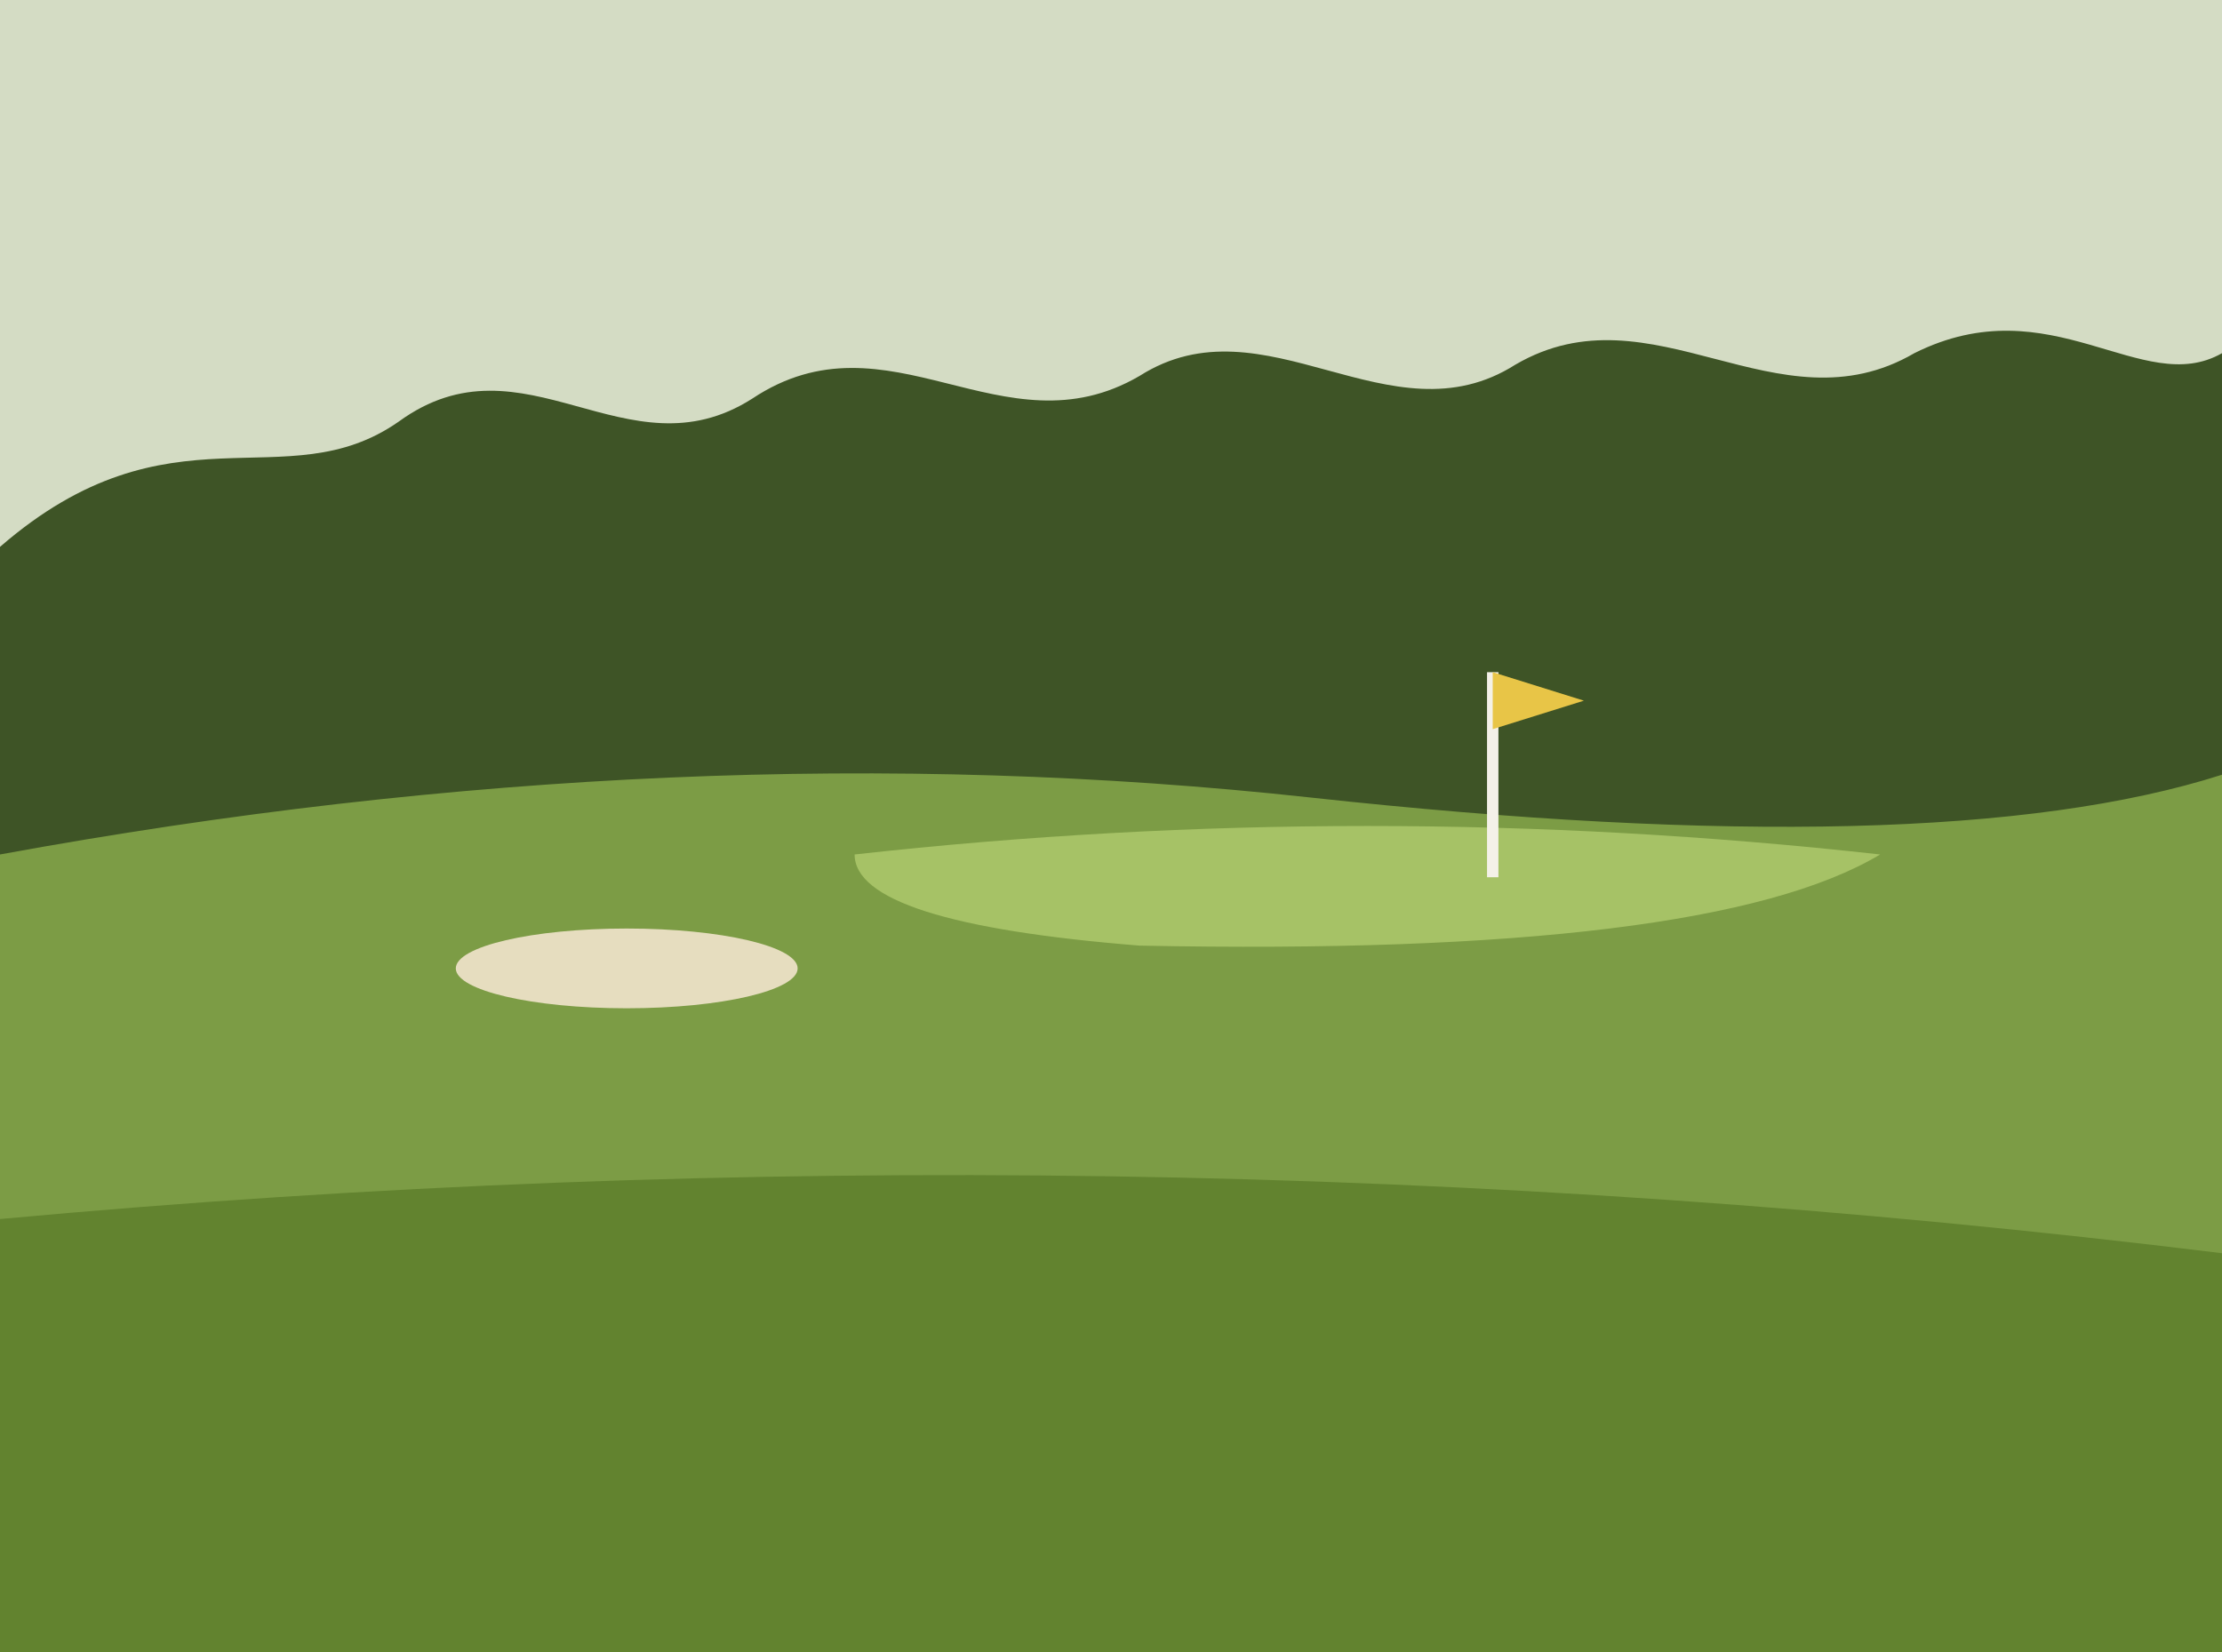
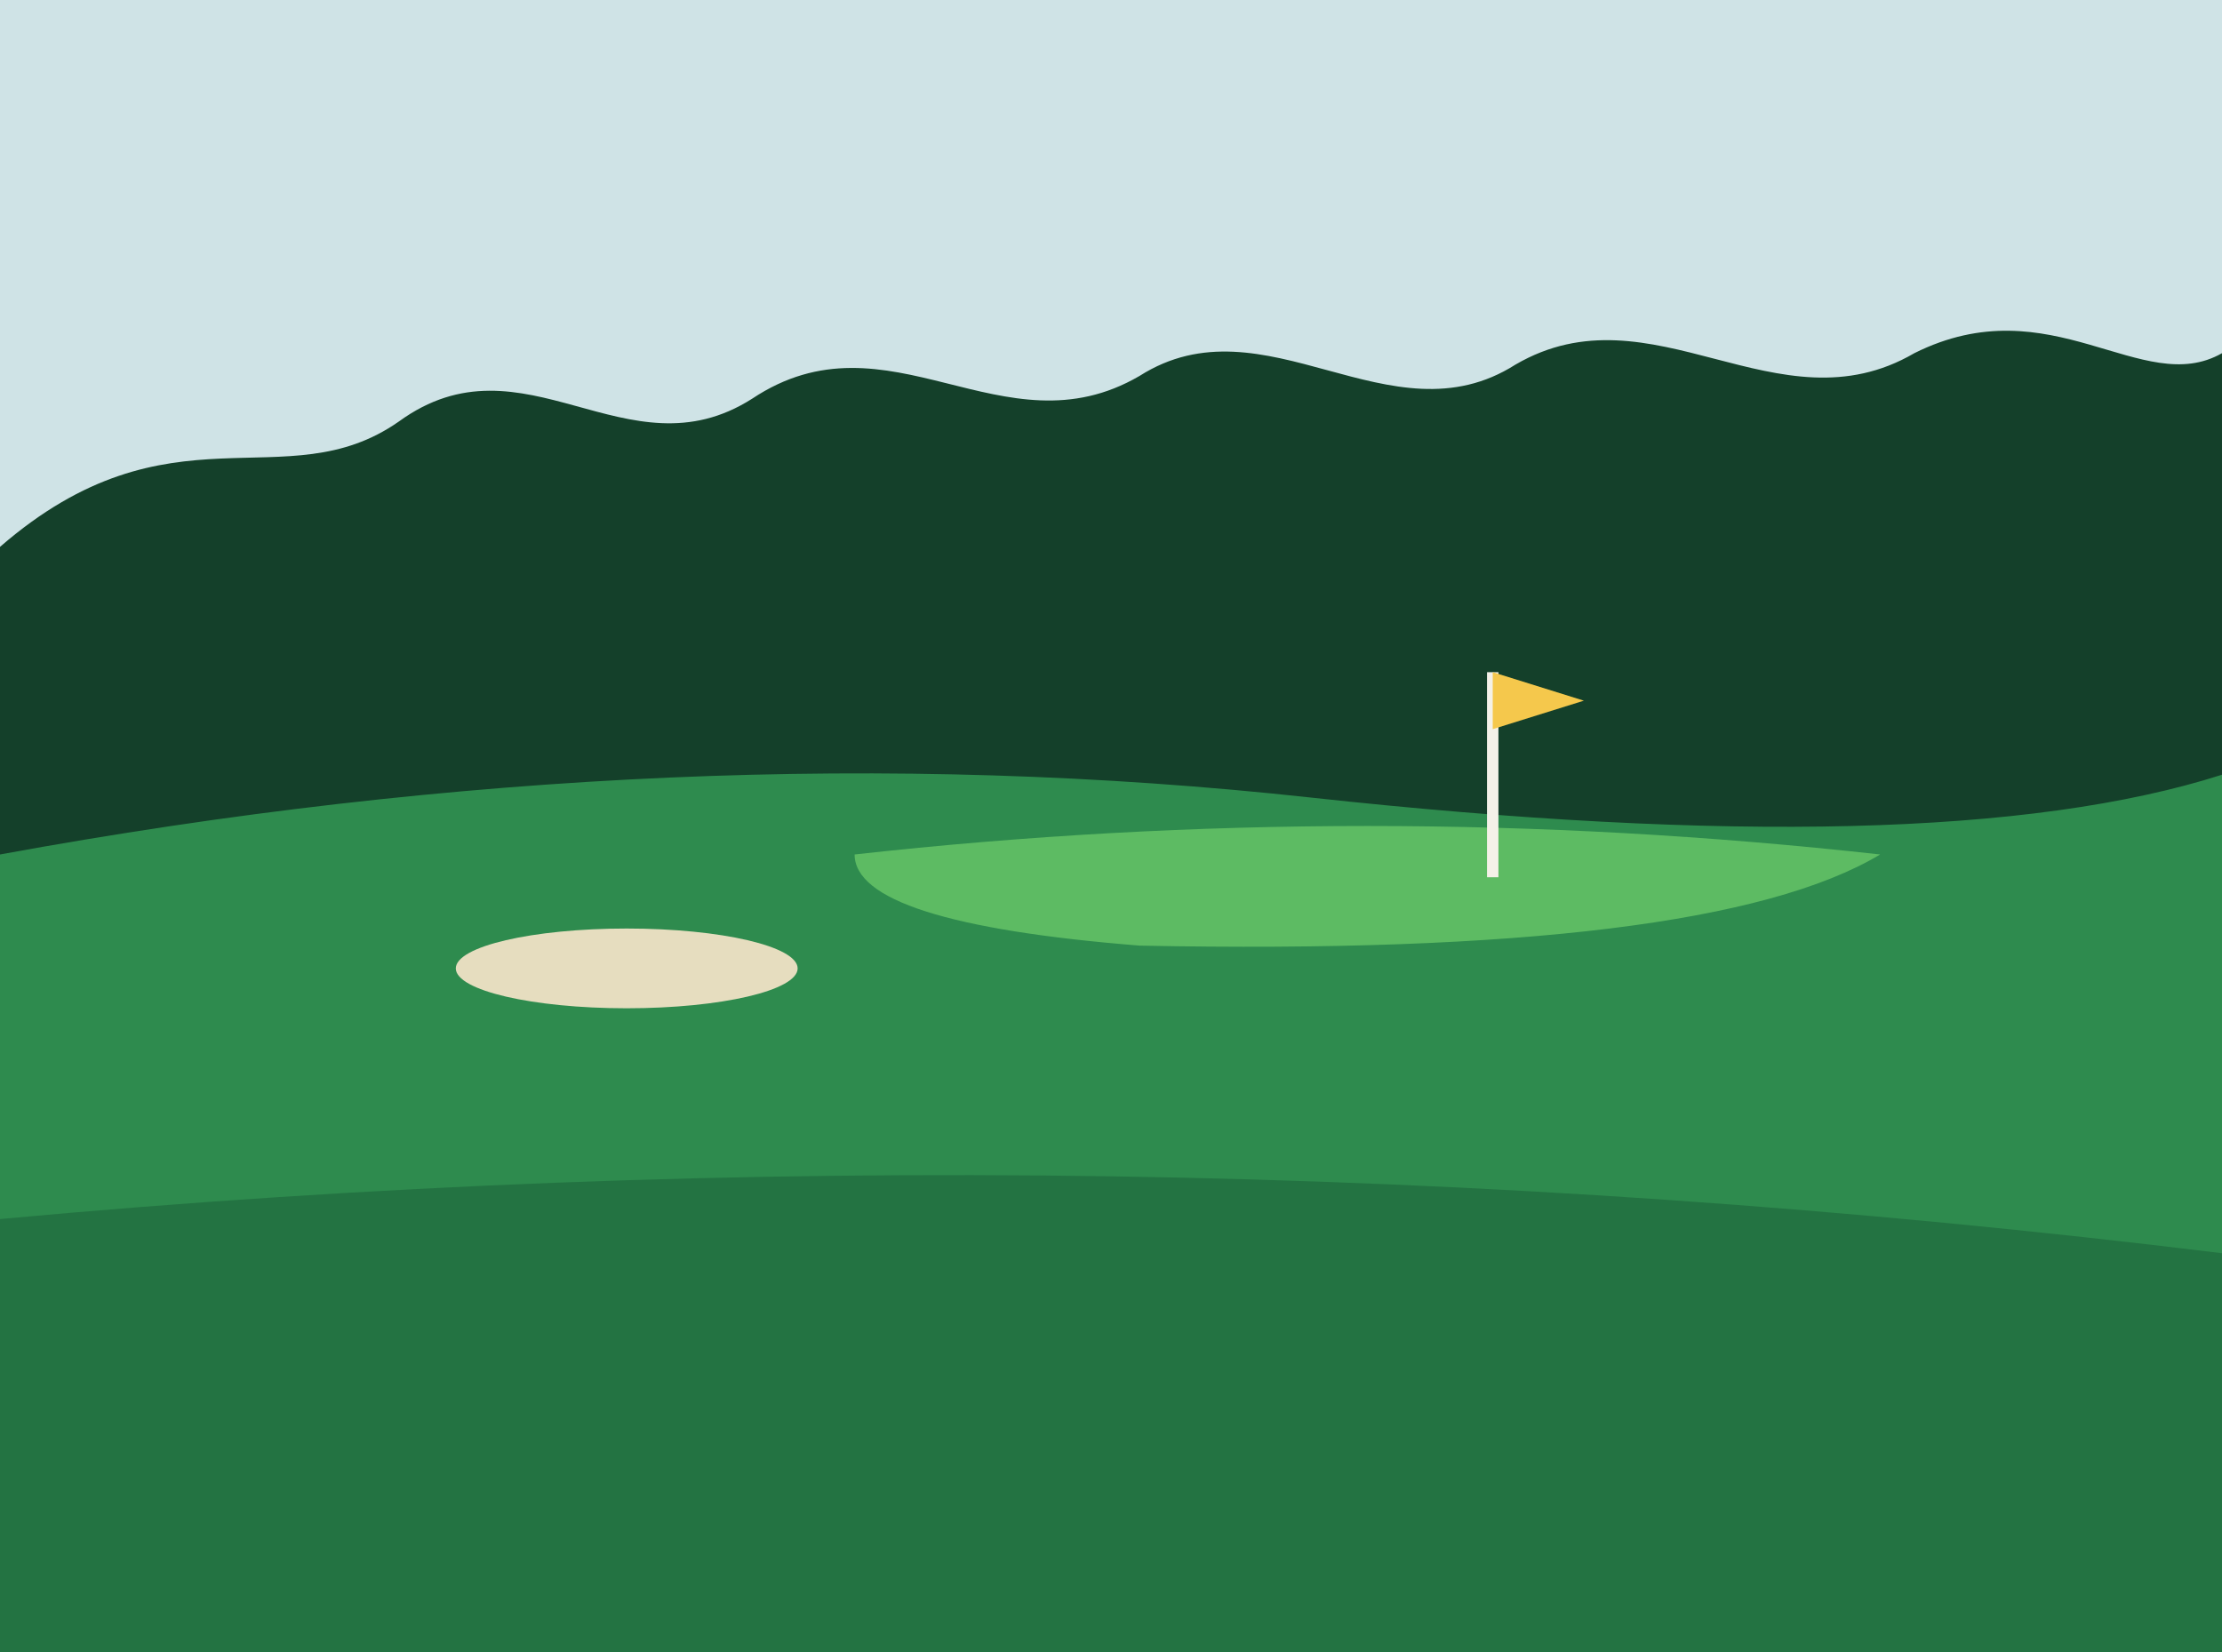
<svg xmlns="http://www.w3.org/2000/svg" viewBox="0 0 390 290" preserveAspectRatio="xMidYMid slice">
  <style>.flag{transform-box:fill-box;transform-origin:0 50%;animation:flag 2.6s ease-in-out infinite}@keyframes flag{0%,100%{transform:none}50%{transform:skewY(-9deg) scaleX(.84)}}@media (prefers-reduced-motion:reduce){.flag{animation:none}}</style>
-   <rect width="390" height="290" fill="#D4DCC4" />
-   <path d="M0 96 C30 70 50 88 70 74 C92 58 110 84 132 70 C156 54 176 80 200 66 C222 52 244 78 266 64 C290 50 312 76 336 62 C360 50 376 70 390 62 V290 H0Z" fill="#3E5426" />
-   <path d="M0 150 Q120 128 230 140 T390 136 V290 H0Z" fill="#7C9C45" />
-   <path d="M150 150 Q240 140 330 150 Q300 168 200 166 Q150 162 150 150Z" fill="#A6C266" />
+   <rect width="390" height="290" fill="#CFE3E6" />
+   <path d="M0 96 C30 70 50 88 70 74 C92 58 110 84 132 70 C156 54 176 80 200 66 C222 52 244 78 266 64 C290 50 312 76 336 62 C360 50 376 70 390 62 V290 H0Z" fill="#14402A" />
+   <path d="M0 150 Q120 128 230 140 T390 136 V290 H0Z" fill="#2E8B4E" />
+   <path d="M150 150 Q240 140 330 150 Q300 168 200 166 Q150 162 150 150Z" fill="#5DBB63" />
  <ellipse cx="110" cy="170" rx="30" ry="7" fill="#E6DDBF" />
-   <path d="M0 214 Q195 196 390 220 V290 H0Z" fill="#62832F" />
+   <path d="M0 214 Q195 196 390 220 V290 H0Z" fill="#237342" />
  <line x1="262" y1="118" x2="262" y2="154" stroke="#F4F1E8" stroke-width="2" />
-   <path class="flag" d="M262 118 l16 5 -16 5z" fill="#E8C547" />
+   <path class="flag" d="M262 118 l16 5 -16 5z" fill="#F5C84C" />
</svg>
